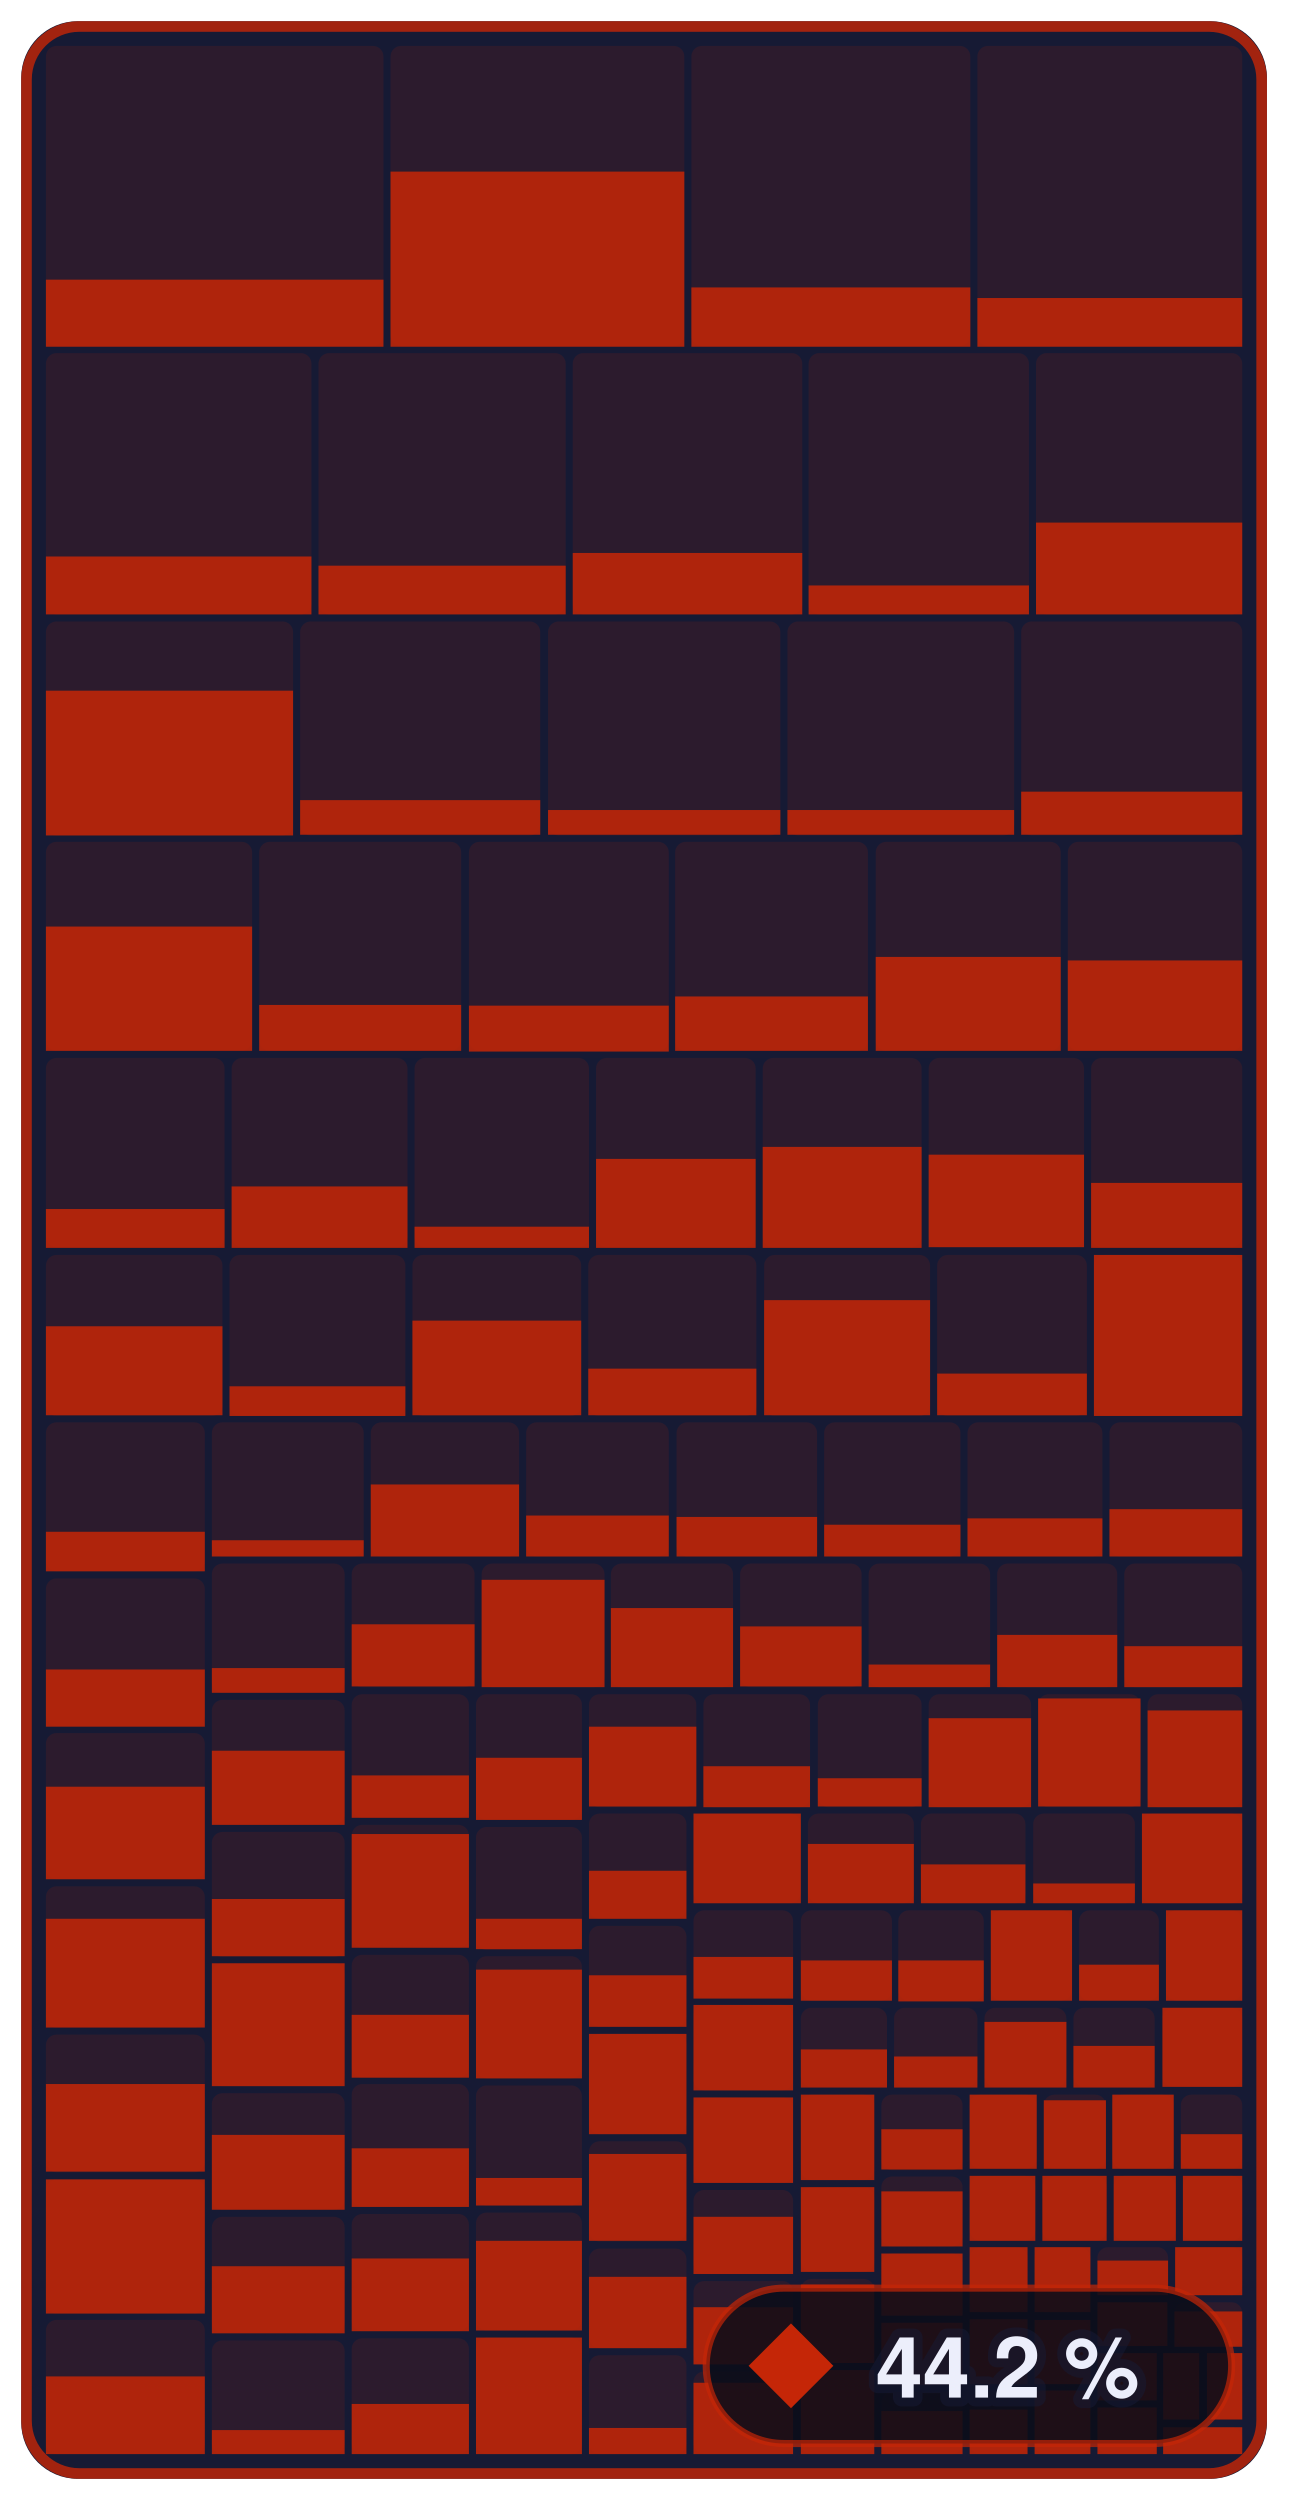
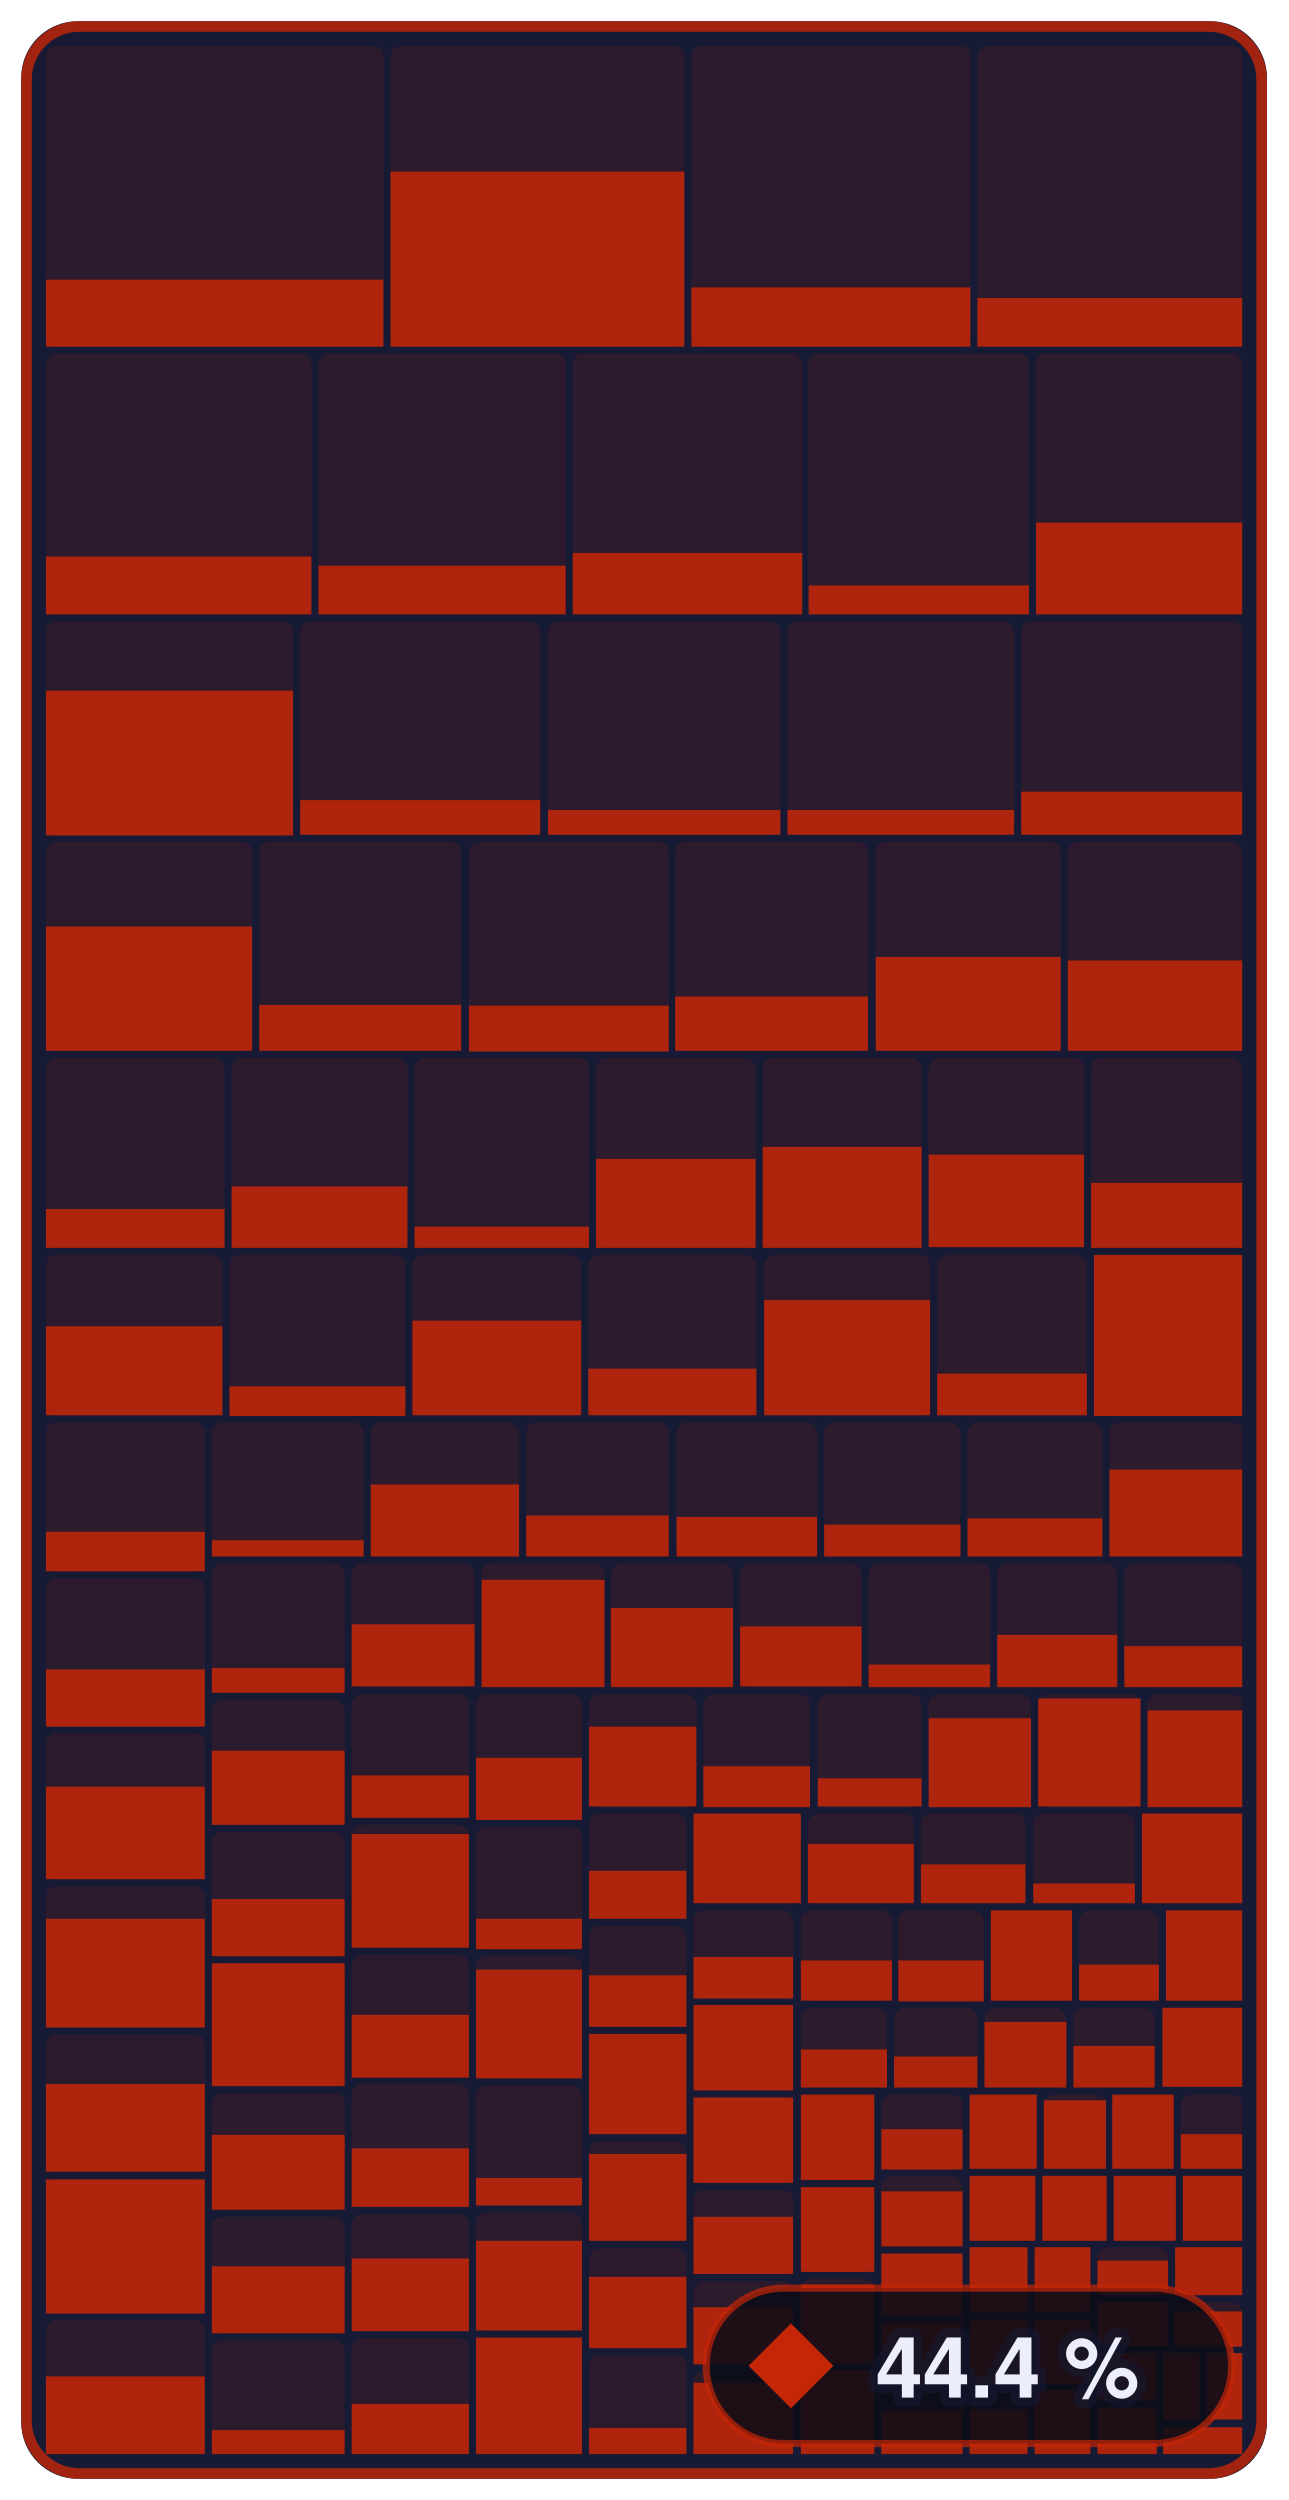
- <svg xmlns="http://www.w3.org/2000/svg" width="182.4" height="354" viewBox="0 0 182.4 354" role="img" aria-label="Enemies &amp; bosses: 44.2 % of 679,252 bytes of code matched, 1,069 of 1,339 functions">
+ <svg xmlns="http://www.w3.org/2000/svg" width="182.4" height="354" viewBox="0 0 182.4 354" role="img" aria-label="Enemies &amp; bosses: 44.4 % of 679,252 bytes of code matched, 1,070 of 1,339 functions">
  <style>text { font-family: -apple-system, BlinkMacSystemFont, 'Segoe UI', Helvetica, Arial, sans-serif; } .mono { font-family: ui-monospace, SFMono-Regular, 'SF Mono', Menlo, Consolas, monospace; } text { paint-order: stroke; stroke: #161a34; stroke-opacity: 0.55; stroke-width: 2.5px; stroke-linejoin: round; } .rise { transform-box: fill-box; transform-origin: 50% 100%; animation: rise 1.6s cubic-bezier(.2,.8,.2,1) .2s both; } @keyframes rise { from { transform: scaleY(0); } } @media (prefers-reduced-motion: reduce) { * { animation: none !important; } }</style>
  <rect x="3" y="3" width="176.4" height="348" rx="8" fill="#161a34" />
  <rect x="6.5" y="6.5" width="47.8" height="42.5" rx="1.5" fill="#c52607" fill-opacity="0.13" />
  <rect class="rise" x="6.5" y="39.6" width="47.8" height="9.5" fill="#c52607" fill-opacity="0.85" />
  <rect x="55.3" y="6.5" width="41.6" height="42.5" rx="1.5" fill="#c52607" fill-opacity="0.13" />
  <rect class="rise" x="55.3" y="24.3" width="41.6" height="24.8" fill="#c52607" fill-opacity="0.85" />
  <rect x="97.9" y="6.5" width="39.5" height="42.5" rx="1.5" fill="#c52607" fill-opacity="0.13" />
  <rect class="rise" x="97.9" y="40.7" width="39.5" height="8.4" fill="#c52607" fill-opacity="0.85" />
  <rect x="138.4" y="6.5" width="37.5" height="42.5" rx="1.5" fill="#c52607" fill-opacity="0.13" />
  <rect class="rise" x="138.4" y="42.2" width="37.5" height="6.9" fill="#c52607" fill-opacity="0.85" />
  <rect x="6.5" y="50.0" width="37.6" height="37.0" rx="1.5" fill="#c52607" fill-opacity="0.13" />
  <rect class="rise" x="6.5" y="78.8" width="37.6" height="8.2" fill="#c52607" fill-opacity="0.85" />
  <rect x="45.1" y="50.0" width="35.0" height="37.0" rx="1.5" fill="#c52607" fill-opacity="0.13" />
  <rect class="rise" x="45.1" y="80.1" width="35.0" height="6.9" fill="#c52607" fill-opacity="0.85" />
  <rect x="81.1" y="50.0" width="32.5" height="37.0" rx="1.5" fill="#c52607" fill-opacity="0.13" />
  <rect class="rise" x="81.1" y="78.3" width="32.5" height="8.7" fill="#c52607" fill-opacity="0.85" />
  <rect x="114.5" y="50.0" width="31.2" height="37.0" rx="1.5" fill="#c52607" fill-opacity="0.13" />
  <rect class="rise" x="114.5" y="82.9" width="31.2" height="4.1" fill="#c52607" fill-opacity="0.85" />
  <rect x="146.7" y="50.0" width="29.2" height="37.0" rx="1.5" fill="#c52607" fill-opacity="0.13" />
  <rect class="rise" x="146.7" y="74.0" width="29.2" height="13.0" fill="#c52607" fill-opacity="0.85" />
  <rect x="6.5" y="88.0" width="35.0" height="30.3" rx="1.5" fill="#c52607" fill-opacity="0.13" />
  <rect class="rise" x="6.5" y="97.8" width="35.0" height="20.5" fill="#c52607" fill-opacity="0.85" />
  <rect x="42.5" y="88.0" width="34.0" height="30.3" rx="1.5" fill="#c52607" fill-opacity="0.13" />
  <rect class="rise" x="42.5" y="113.3" width="34.0" height="4.9" fill="#c52607" fill-opacity="0.85" />
  <rect x="77.6" y="88.0" width="32.9" height="30.3" rx="1.5" fill="#c52607" fill-opacity="0.13" />
  <rect class="rise" x="77.6" y="114.7" width="32.9" height="3.5" fill="#c52607" fill-opacity="0.85" />
  <rect x="111.5" y="88.0" width="32.1" height="30.3" rx="1.5" fill="#c52607" fill-opacity="0.13" />
  <rect class="rise" x="111.5" y="114.7" width="32.1" height="3.5" fill="#c52607" fill-opacity="0.85" />
  <rect x="144.6" y="88.0" width="31.3" height="30.3" rx="1.5" fill="#c52607" fill-opacity="0.13" />
  <rect class="rise" x="144.6" y="112.1" width="31.3" height="6.1" fill="#c52607" fill-opacity="0.85" />
  <rect x="6.5" y="119.2" width="29.2" height="29.6" rx="1.5" fill="#c52607" fill-opacity="0.13" />
  <rect class="rise" x="6.5" y="131.2" width="29.2" height="17.6" fill="#c52607" fill-opacity="0.85" />
  <rect x="36.7" y="119.2" width="28.6" height="29.6" rx="1.5" fill="#c52607" fill-opacity="0.13" />
  <rect class="rise" x="36.7" y="142.3" width="28.6" height="6.5" fill="#c52607" fill-opacity="0.85" />
  <rect x="66.4" y="119.2" width="28.3" height="29.6" rx="1.5" fill="#c52607" fill-opacity="0.13" />
  <rect class="rise" x="66.4" y="142.4" width="28.3" height="6.5" fill="#c52607" fill-opacity="0.85" />
  <rect x="95.6" y="119.2" width="27.3" height="29.6" rx="1.5" fill="#c52607" fill-opacity="0.13" />
  <rect class="rise" x="95.6" y="141.1" width="27.3" height="7.7" fill="#c52607" fill-opacity="0.85" />
  <rect x="124.0" y="119.2" width="26.2" height="29.6" rx="1.5" fill="#c52607" fill-opacity="0.13" />
  <rect class="rise" x="124.0" y="135.5" width="26.2" height="13.3" fill="#c52607" fill-opacity="0.85" />
  <rect x="151.2" y="119.2" width="24.7" height="29.6" rx="1.5" fill="#c52607" fill-opacity="0.13" />
  <rect class="rise" x="151.2" y="136.0" width="24.7" height="12.8" fill="#c52607" fill-opacity="0.85" />
  <rect x="6.5" y="149.8" width="25.3" height="26.8" rx="1.5" fill="#c52607" fill-opacity="0.13" />
  <rect class="rise" x="6.5" y="171.2" width="25.3" height="5.5" fill="#c52607" fill-opacity="0.85" />
  <rect x="32.8" y="149.8" width="24.9" height="26.8" rx="1.5" fill="#c52607" fill-opacity="0.13" />
  <rect class="rise" x="32.8" y="168.0" width="24.9" height="8.7" fill="#c52607" fill-opacity="0.85" />
  <rect x="58.7" y="149.8" width="24.7" height="26.8" rx="1.5" fill="#c52607" fill-opacity="0.13" />
  <rect class="rise" x="58.7" y="173.7" width="24.7" height="3.0" fill="#c52607" fill-opacity="0.85" />
  <rect x="84.4" y="149.8" width="22.6" height="26.8" rx="1.5" fill="#c52607" fill-opacity="0.13" />
  <rect class="rise" x="84.4" y="164.1" width="22.6" height="12.6" fill="#c52607" fill-opacity="0.85" />
  <rect x="108.0" y="149.8" width="22.5" height="26.8" rx="1.5" fill="#c52607" fill-opacity="0.13" />
  <rect class="rise" x="108.0" y="162.4" width="22.5" height="14.3" fill="#c52607" fill-opacity="0.85" />
  <rect x="131.5" y="149.8" width="22.0" height="26.8" rx="1.5" fill="#c52607" fill-opacity="0.13" />
  <rect class="rise" x="131.5" y="163.5" width="22.0" height="13.1" fill="#c52607" fill-opacity="0.85" />
  <rect x="154.5" y="149.8" width="21.4" height="26.8" rx="1.5" fill="#c52607" fill-opacity="0.13" />
  <rect class="rise" x="154.5" y="167.5" width="21.4" height="9.2" fill="#c52607" fill-opacity="0.85" />
  <rect x="6.5" y="177.7" width="25.0" height="22.8" rx="1.5" fill="#c52607" fill-opacity="0.13" />
  <rect class="rise" x="6.5" y="187.8" width="25.0" height="12.6" fill="#c52607" fill-opacity="0.85" />
  <rect x="32.5" y="177.7" width="24.9" height="22.8" rx="1.5" fill="#c52607" fill-opacity="0.13" />
  <rect class="rise" x="32.5" y="196.3" width="24.9" height="4.2" fill="#c52607" fill-opacity="0.85" />
  <rect x="58.4" y="177.7" width="23.9" height="22.8" rx="1.5" fill="#c52607" fill-opacity="0.13" />
  <rect class="rise" x="58.4" y="187.0" width="23.9" height="13.4" fill="#c52607" fill-opacity="0.85" />
  <rect x="83.3" y="177.7" width="23.8" height="22.8" rx="1.5" fill="#c52607" fill-opacity="0.13" />
  <rect class="rise" x="83.3" y="193.8" width="23.8" height="6.6" fill="#c52607" fill-opacity="0.85" />
  <rect x="108.2" y="177.7" width="23.5" height="22.8" rx="1.5" fill="#c52607" fill-opacity="0.13" />
  <rect class="rise" x="108.2" y="184.1" width="23.5" height="16.3" fill="#c52607" fill-opacity="0.85" />
  <rect x="132.7" y="177.7" width="21.2" height="22.8" rx="1.5" fill="#c52607" fill-opacity="0.13" />
  <rect class="rise" x="132.7" y="194.5" width="21.2" height="5.9" fill="#c52607" fill-opacity="0.85" />
  <rect x="154.9" y="177.7" width="21.0" height="22.8" rx="1.5" fill="#c52607" fill-opacity="0.13" />
  <rect class="rise" x="154.9" y="177.7" width="21.0" height="22.8" fill="#c52607" fill-opacity="0.85" />
  <rect x="6.5" y="201.4" width="22.5" height="21.1" rx="1.5" fill="#c52607" fill-opacity="0.13" />
  <rect class="rise" x="6.5" y="216.9" width="22.5" height="5.6" fill="#c52607" fill-opacity="0.85" />
  <rect x="6.5" y="223.5" width="22.5" height="20.9" rx="1.5" fill="#c52607" fill-opacity="0.13" />
  <rect class="rise" x="6.5" y="236.4" width="22.5" height="8.1" fill="#c52607" fill-opacity="0.85" />
  <rect x="6.5" y="245.4" width="22.5" height="20.7" rx="1.5" fill="#c52607" fill-opacity="0.13" />
  <rect class="rise" x="6.5" y="253.0" width="22.5" height="13.1" fill="#c52607" fill-opacity="0.85" />
  <rect x="6.5" y="267.1" width="22.5" height="20.0" rx="1.5" fill="#c52607" fill-opacity="0.13" />
  <rect class="rise" x="6.5" y="271.7" width="22.5" height="15.4" fill="#c52607" fill-opacity="0.85" />
  <rect x="6.5" y="288.1" width="22.5" height="19.5" rx="1.5" fill="#c52607" fill-opacity="0.13" />
  <rect class="rise" x="6.5" y="295.1" width="22.5" height="12.4" fill="#c52607" fill-opacity="0.85" />
  <rect x="6.5" y="308.6" width="22.5" height="19.0" rx="1.5" fill="#c52607" fill-opacity="0.13" />
  <rect class="rise" x="6.5" y="308.6" width="22.5" height="19.0" fill="#c52607" fill-opacity="0.85" />
  <rect x="6.5" y="328.5" width="22.5" height="19.0" rx="1.5" fill="#c52607" fill-opacity="0.13" />
  <rect class="rise" x="6.5" y="336.5" width="22.5" height="11.0" fill="#c52607" fill-opacity="0.85" />
  <rect x="30.0" y="201.4" width="21.5" height="19.0" rx="1.5" fill="#c52607" fill-opacity="0.13" />
  <rect class="rise" x="30.0" y="218.1" width="21.5" height="2.3" fill="#c52607" fill-opacity="0.85" />
  <rect x="52.5" y="201.4" width="21.0" height="19.0" rx="1.5" fill="#c52607" fill-opacity="0.13" />
  <rect class="rise" x="52.5" y="210.2" width="21.0" height="10.2" fill="#c52607" fill-opacity="0.85" />
  <rect x="74.5" y="201.4" width="20.2" height="19.0" rx="1.5" fill="#c52607" fill-opacity="0.13" />
  <rect class="rise" x="74.5" y="214.6" width="20.2" height="5.8" fill="#c52607" fill-opacity="0.85" />
  <rect x="95.8" y="201.4" width="19.9" height="19.0" rx="1.5" fill="#c52607" fill-opacity="0.13" />
  <rect class="rise" x="95.8" y="214.8" width="19.9" height="5.6" fill="#c52607" fill-opacity="0.85" />
  <rect x="116.7" y="201.4" width="19.3" height="19.0" rx="1.5" fill="#c52607" fill-opacity="0.13" />
  <rect class="rise" x="116.7" y="215.9" width="19.3" height="4.5" fill="#c52607" fill-opacity="0.85" />
  <rect x="137.0" y="201.4" width="19.1" height="19.0" rx="1.5" fill="#c52607" fill-opacity="0.13" />
  <rect class="rise" x="137.0" y="215.0" width="19.1" height="5.4" fill="#c52607" fill-opacity="0.85" />
  <rect x="157.1" y="201.4" width="18.8" height="19.0" rx="1.5" fill="#c52607" fill-opacity="0.13" />
-   <rect class="rise" x="157.1" y="213.7" width="18.8" height="6.7" fill="#c52607" fill-opacity="0.85" />
+   <rect class="rise" x="157.1" y="208.1" width="18.8" height="12.3" fill="#c52607" fill-opacity="0.85" />
  <rect x="30.0" y="221.4" width="18.8" height="18.3" rx="1.5" fill="#c52607" fill-opacity="0.13" />
  <rect class="rise" x="30.0" y="236.2" width="18.8" height="3.5" fill="#c52607" fill-opacity="0.85" />
  <rect x="30.0" y="240.7" width="18.8" height="17.7" rx="1.5" fill="#c52607" fill-opacity="0.13" />
  <rect class="rise" x="30.0" y="247.9" width="18.8" height="10.5" fill="#c52607" fill-opacity="0.85" />
  <rect x="30.0" y="259.4" width="18.8" height="17.7" rx="1.5" fill="#c52607" fill-opacity="0.13" />
  <rect class="rise" x="30.0" y="268.9" width="18.8" height="8.1" fill="#c52607" fill-opacity="0.85" />
  <rect x="30.0" y="278.0" width="18.8" height="17.4" rx="1.5" fill="#c52607" fill-opacity="0.13" />
  <rect class="rise" x="30.0" y="278.0" width="18.8" height="17.4" fill="#c52607" fill-opacity="0.85" />
  <rect x="30.0" y="296.4" width="18.8" height="16.5" rx="1.5" fill="#c52607" fill-opacity="0.13" />
  <rect class="rise" x="30.0" y="302.3" width="18.8" height="10.6" fill="#c52607" fill-opacity="0.85" />
  <rect x="30.0" y="313.9" width="18.8" height="16.4" rx="1.5" fill="#c52607" fill-opacity="0.13" />
  <rect class="rise" x="30.0" y="320.9" width="18.8" height="9.5" fill="#c52607" fill-opacity="0.85" />
  <rect x="30.0" y="331.4" width="18.8" height="16.1" rx="1.5" fill="#c52607" fill-opacity="0.13" />
  <rect class="rise" x="30.0" y="344.1" width="18.8" height="3.4" fill="#c52607" fill-opacity="0.85" />
  <rect x="49.8" y="221.4" width="17.4" height="17.5" rx="1.5" fill="#c52607" fill-opacity="0.13" />
  <rect class="rise" x="49.8" y="230.0" width="17.4" height="8.8" fill="#c52607" fill-opacity="0.85" />
  <rect x="68.2" y="221.4" width="17.4" height="17.5" rx="1.5" fill="#c52607" fill-opacity="0.13" />
  <rect class="rise" x="68.2" y="223.7" width="17.4" height="15.2" fill="#c52607" fill-opacity="0.85" />
  <rect x="86.5" y="221.4" width="17.3" height="17.5" rx="1.5" fill="#c52607" fill-opacity="0.13" />
  <rect class="rise" x="86.5" y="227.7" width="17.3" height="11.2" fill="#c52607" fill-opacity="0.85" />
  <rect x="104.8" y="221.4" width="17.2" height="17.5" rx="1.5" fill="#c52607" fill-opacity="0.13" />
  <rect class="rise" x="104.8" y="230.3" width="17.2" height="8.5" fill="#c52607" fill-opacity="0.85" />
  <rect x="123.0" y="221.4" width="17.2" height="17.5" rx="1.5" fill="#c52607" fill-opacity="0.13" />
  <rect class="rise" x="123.0" y="235.7" width="17.2" height="3.2" fill="#c52607" fill-opacity="0.85" />
  <rect x="141.2" y="221.4" width="17.0" height="17.5" rx="1.5" fill="#c52607" fill-opacity="0.13" />
  <rect class="rise" x="141.2" y="231.5" width="17.0" height="7.4" fill="#c52607" fill-opacity="0.85" />
  <rect x="159.2" y="221.4" width="16.7" height="17.5" rx="1.5" fill="#c52607" fill-opacity="0.13" />
  <rect class="rise" x="159.2" y="233.1" width="16.7" height="5.8" fill="#c52607" fill-opacity="0.85" />
  <rect x="49.8" y="239.9" width="16.6" height="17.5" rx="1.5" fill="#c52607" fill-opacity="0.13" />
  <rect class="rise" x="49.8" y="251.4" width="16.6" height="6.0" fill="#c52607" fill-opacity="0.85" />
  <rect x="49.8" y="258.4" width="16.6" height="17.4" rx="1.5" fill="#c52607" fill-opacity="0.13" />
  <rect class="rise" x="49.8" y="259.7" width="16.6" height="16.1" fill="#c52607" fill-opacity="0.85" />
  <rect x="49.8" y="276.8" width="16.6" height="17.4" rx="1.5" fill="#c52607" fill-opacity="0.13" />
  <rect class="rise" x="49.8" y="285.3" width="16.6" height="8.9" fill="#c52607" fill-opacity="0.85" />
  <rect x="49.8" y="295.1" width="16.6" height="17.4" rx="1.5" fill="#c52607" fill-opacity="0.13" />
  <rect class="rise" x="49.8" y="304.2" width="16.6" height="8.3" fill="#c52607" fill-opacity="0.85" />
  <rect x="49.8" y="313.5" width="16.6" height="16.6" rx="1.5" fill="#c52607" fill-opacity="0.13" />
  <rect class="rise" x="49.8" y="319.8" width="16.6" height="10.3" fill="#c52607" fill-opacity="0.85" />
  <rect x="49.8" y="331.1" width="16.6" height="16.4" rx="1.5" fill="#c52607" fill-opacity="0.13" />
  <rect class="rise" x="49.8" y="340.4" width="16.6" height="7.1" fill="#c52607" fill-opacity="0.85" />
  <rect x="67.4" y="239.9" width="15.0" height="17.8" rx="1.5" fill="#c52607" fill-opacity="0.13" />
  <rect class="rise" x="67.4" y="248.9" width="15.0" height="8.8" fill="#c52607" fill-opacity="0.85" />
  <rect x="67.4" y="258.7" width="15.0" height="17.4" rx="1.5" fill="#c52607" fill-opacity="0.13" />
  <rect class="rise" x="67.4" y="271.7" width="15.0" height="4.3" fill="#c52607" fill-opacity="0.85" />
  <rect x="67.4" y="277.0" width="15.0" height="17.3" rx="1.5" fill="#c52607" fill-opacity="0.13" />
  <rect class="rise" x="67.4" y="278.9" width="15.0" height="15.4" fill="#c52607" fill-opacity="0.85" />
  <rect x="67.4" y="295.3" width="15.0" height="17.0" rx="1.5" fill="#c52607" fill-opacity="0.13" />
  <rect class="rise" x="67.4" y="308.4" width="15.0" height="3.9" fill="#c52607" fill-opacity="0.85" />
  <rect x="67.4" y="313.3" width="15.0" height="16.7" rx="1.5" fill="#c52607" fill-opacity="0.13" />
  <rect class="rise" x="67.4" y="317.3" width="15.0" height="12.7" fill="#c52607" fill-opacity="0.85" />
  <rect x="67.4" y="331.0" width="15.0" height="16.5" rx="1.5" fill="#c52607" fill-opacity="0.13" />
  <rect class="rise" x="67.4" y="331.0" width="15.0" height="16.5" fill="#c52607" fill-opacity="0.85" />
  <rect x="83.4" y="239.9" width="15.2" height="16.0" rx="1.5" fill="#c52607" fill-opacity="0.13" />
  <rect class="rise" x="83.4" y="244.5" width="15.2" height="11.3" fill="#c52607" fill-opacity="0.85" />
  <rect x="99.6" y="239.9" width="15.1" height="16.0" rx="1.5" fill="#c52607" fill-opacity="0.13" />
  <rect class="rise" x="99.6" y="250.1" width="15.1" height="5.8" fill="#c52607" fill-opacity="0.85" />
  <rect x="115.8" y="239.9" width="14.7" height="16.0" rx="1.5" fill="#c52607" fill-opacity="0.13" />
  <rect class="rise" x="115.8" y="251.8" width="14.7" height="4.0" fill="#c52607" fill-opacity="0.85" />
  <rect x="131.5" y="239.9" width="14.5" height="16.0" rx="1.5" fill="#c52607" fill-opacity="0.13" />
  <rect class="rise" x="131.5" y="243.3" width="14.5" height="12.6" fill="#c52607" fill-opacity="0.85" />
  <rect x="147.0" y="239.9" width="14.5" height="16.0" rx="1.5" fill="#c52607" fill-opacity="0.13" />
  <rect class="rise" x="147.0" y="240.5" width="14.5" height="15.3" fill="#c52607" fill-opacity="0.85" />
  <rect x="162.5" y="239.9" width="13.4" height="16.0" rx="1.5" fill="#c52607" fill-opacity="0.13" />
  <rect class="rise" x="162.5" y="242.2" width="13.4" height="13.7" fill="#c52607" fill-opacity="0.85" />
  <rect x="83.4" y="256.8" width="13.8" height="14.9" rx="1.5" fill="#c52607" fill-opacity="0.13" />
  <rect class="rise" x="83.4" y="264.9" width="13.8" height="6.8" fill="#c52607" fill-opacity="0.85" />
  <rect x="83.4" y="272.7" width="13.8" height="14.3" rx="1.5" fill="#c52607" fill-opacity="0.13" />
  <rect class="rise" x="83.4" y="279.7" width="13.8" height="7.3" fill="#c52607" fill-opacity="0.85" />
  <rect x="83.4" y="288.0" width="13.8" height="14.2" rx="1.5" fill="#c52607" fill-opacity="0.13" />
  <rect class="rise" x="83.4" y="288.0" width="13.8" height="14.2" fill="#c52607" fill-opacity="0.85" />
  <rect x="83.4" y="303.2" width="13.8" height="14.2" rx="1.5" fill="#c52607" fill-opacity="0.13" />
  <rect class="rise" x="83.4" y="305.0" width="13.8" height="12.3" fill="#c52607" fill-opacity="0.85" />
  <rect x="83.4" y="318.4" width="13.8" height="14.1" rx="1.5" fill="#c52607" fill-opacity="0.13" />
  <rect class="rise" x="83.4" y="322.4" width="13.8" height="10.1" fill="#c52607" fill-opacity="0.85" />
  <rect x="83.4" y="333.5" width="13.8" height="14.0" rx="1.5" fill="#c52607" fill-opacity="0.13" />
  <rect class="rise" x="83.4" y="343.8" width="13.8" height="3.7" fill="#c52607" fill-opacity="0.85" />
  <rect x="98.2" y="256.8" width="15.2" height="12.7" rx="1.5" fill="#c52607" fill-opacity="0.13" />
  <rect class="rise" x="98.2" y="256.8" width="15.2" height="12.7" fill="#c52607" fill-opacity="0.85" />
  <rect x="114.4" y="256.8" width="15.0" height="12.7" rx="1.5" fill="#c52607" fill-opacity="0.13" />
  <rect class="rise" x="114.4" y="261.1" width="15.0" height="8.4" fill="#c52607" fill-opacity="0.85" />
  <rect x="130.4" y="256.8" width="14.8" height="12.7" rx="1.5" fill="#c52607" fill-opacity="0.13" />
  <rect class="rise" x="130.4" y="264.0" width="14.8" height="5.5" fill="#c52607" fill-opacity="0.85" />
  <rect x="146.3" y="256.8" width="14.4" height="12.7" rx="1.5" fill="#c52607" fill-opacity="0.13" />
  <rect class="rise" x="146.3" y="266.7" width="14.4" height="2.8" fill="#c52607" fill-opacity="0.85" />
  <rect x="161.7" y="256.8" width="14.2" height="12.7" rx="1.5" fill="#c52607" fill-opacity="0.13" />
  <rect class="rise" x="161.7" y="256.8" width="14.2" height="12.7" fill="#c52607" fill-opacity="0.85" />
  <rect x="98.2" y="270.5" width="14.1" height="12.4" rx="1.5" fill="#c52607" fill-opacity="0.13" />
  <rect class="rise" x="98.2" y="277.1" width="14.1" height="5.9" fill="#c52607" fill-opacity="0.85" />
  <rect x="98.2" y="283.9" width="14.1" height="12.1" rx="1.5" fill="#c52607" fill-opacity="0.13" />
  <rect class="rise" x="98.2" y="283.9" width="14.1" height="12.1" fill="#c52607" fill-opacity="0.85" />
  <rect x="98.2" y="297.0" width="14.1" height="12.1" rx="1.5" fill="#c52607" fill-opacity="0.13" />
  <rect class="rise" x="98.2" y="297.0" width="14.1" height="12.1" fill="#c52607" fill-opacity="0.85" />
  <rect x="98.2" y="310.1" width="14.1" height="11.9" rx="1.5" fill="#c52607" fill-opacity="0.13" />
  <rect class="rise" x="98.2" y="313.9" width="14.1" height="8.1" fill="#c52607" fill-opacity="0.85" />
  <rect x="98.2" y="323.0" width="14.1" height="11.8" rx="1.5" fill="#c52607" fill-opacity="0.13" />
  <rect class="rise" x="98.2" y="326.7" width="14.1" height="8.1" fill="#c52607" fill-opacity="0.85" />
  <rect x="98.2" y="335.8" width="14.1" height="11.7" rx="1.5" fill="#c52607" fill-opacity="0.13" />
  <rect class="rise" x="98.2" y="337.4" width="14.1" height="10.1" fill="#c52607" fill-opacity="0.85" />
  <rect x="113.4" y="270.5" width="12.9" height="12.8" rx="1.5" fill="#c52607" fill-opacity="0.13" />
  <rect class="rise" x="113.4" y="277.6" width="12.9" height="5.7" fill="#c52607" fill-opacity="0.85" />
  <rect x="127.2" y="270.5" width="12.1" height="12.8" rx="1.5" fill="#c52607" fill-opacity="0.13" />
  <rect class="rise" x="127.2" y="277.6" width="12.1" height="5.8" fill="#c52607" fill-opacity="0.85" />
  <rect x="140.3" y="270.5" width="11.5" height="12.8" rx="1.5" fill="#c52607" fill-opacity="0.13" />
  <rect class="rise" x="140.3" y="270.5" width="11.5" height="12.8" fill="#c52607" fill-opacity="0.85" />
  <rect x="152.8" y="270.5" width="11.3" height="12.8" rx="1.5" fill="#c52607" fill-opacity="0.13" />
  <rect class="rise" x="152.8" y="278.2" width="11.3" height="5.1" fill="#c52607" fill-opacity="0.85" />
  <rect x="165.1" y="270.5" width="10.8" height="12.8" rx="1.5" fill="#c52607" fill-opacity="0.13" />
  <rect class="rise" x="165.1" y="270.5" width="10.8" height="12.8" fill="#c52607" fill-opacity="0.85" />
  <rect x="113.4" y="284.3" width="12.2" height="11.2" rx="1.5" fill="#c52607" fill-opacity="0.13" />
  <rect class="rise" x="113.4" y="290.2" width="12.2" height="5.4" fill="#c52607" fill-opacity="0.85" />
  <rect x="126.6" y="284.3" width="11.8" height="11.2" rx="1.5" fill="#c52607" fill-opacity="0.13" />
  <rect class="rise" x="126.6" y="291.2" width="11.8" height="4.4" fill="#c52607" fill-opacity="0.85" />
  <rect x="139.4" y="284.3" width="11.6" height="11.2" rx="1.5" fill="#c52607" fill-opacity="0.13" />
  <rect class="rise" x="139.4" y="286.3" width="11.6" height="9.3" fill="#c52607" fill-opacity="0.85" />
  <rect x="152.0" y="284.3" width="11.5" height="11.2" rx="1.5" fill="#c52607" fill-opacity="0.13" />
  <rect class="rise" x="152.0" y="289.7" width="11.5" height="5.9" fill="#c52607" fill-opacity="0.85" />
  <rect x="164.6" y="284.3" width="11.3" height="11.2" rx="1.5" fill="#c52607" fill-opacity="0.13" />
  <rect class="rise" x="164.6" y="284.3" width="11.3" height="11.2" fill="#c52607" fill-opacity="0.85" />
  <rect x="113.4" y="296.6" width="10.4" height="12.1" rx="1.5" fill="#c52607" fill-opacity="0.13" />
  <rect class="rise" x="113.4" y="296.6" width="10.4" height="12.1" fill="#c52607" fill-opacity="0.85" />
  <rect x="113.4" y="309.7" width="10.4" height="12.0" rx="1.5" fill="#c52607" fill-opacity="0.13" />
  <rect class="rise" x="113.4" y="309.7" width="10.4" height="12.0" fill="#c52607" fill-opacity="0.85" />
  <rect x="113.4" y="322.7" width="10.4" height="11.9" rx="1.5" fill="#c52607" fill-opacity="0.13" />
  <rect class="rise" x="113.4" y="323.5" width="10.4" height="11.1" fill="#c52607" fill-opacity="0.85" />
  <rect x="113.4" y="335.6" width="10.4" height="11.9" rx="1.5" fill="#c52607" fill-opacity="0.13" />
  <rect class="rise" x="113.4" y="335.6" width="10.4" height="11.9" fill="#c52607" fill-opacity="0.85" />
  <rect x="124.8" y="296.6" width="11.5" height="10.7" rx="1.5" fill="#c52607" fill-opacity="0.13" />
  <rect class="rise" x="124.8" y="301.5" width="11.5" height="5.7" fill="#c52607" fill-opacity="0.85" />
  <rect x="124.8" y="308.2" width="11.5" height="9.9" rx="1.5" fill="#c52607" fill-opacity="0.13" />
  <rect class="rise" x="124.8" y="310.3" width="11.5" height="7.8" fill="#c52607" fill-opacity="0.85" />
  <rect x="124.8" y="319.1" width="11.5" height="8.8" rx="1.5" fill="#c52607" fill-opacity="0.13" />
  <rect class="rise" x="124.8" y="319.1" width="11.5" height="8.8" fill="#c52607" fill-opacity="0.85" />
  <rect x="124.8" y="328.9" width="11.5" height="8.8" rx="1.5" fill="#c52607" fill-opacity="0.13" />
  <rect class="rise" x="124.8" y="328.9" width="11.5" height="8.8" fill="#c52607" fill-opacity="0.85" />
  <rect x="124.8" y="338.7" width="11.5" height="8.8" rx="1.5" fill="#c52607" fill-opacity="0.13" />
  <rect class="rise" x="124.8" y="341.4" width="11.5" height="6.1" fill="#c52607" fill-opacity="0.85" />
  <rect x="137.3" y="296.6" width="9.5" height="10.5" rx="1.5" fill="#c52607" fill-opacity="0.13" />
  <rect class="rise" x="137.3" y="296.6" width="9.5" height="10.5" fill="#c52607" fill-opacity="0.85" />
  <rect x="147.8" y="296.6" width="8.8" height="10.5" rx="1.5" fill="#c52607" fill-opacity="0.13" />
  <rect class="rise" x="147.8" y="297.4" width="8.8" height="9.7" fill="#c52607" fill-opacity="0.85" />
  <rect x="157.5" y="296.6" width="8.7" height="10.5" rx="1.5" fill="#c52607" fill-opacity="0.13" />
  <rect class="rise" x="157.5" y="296.6" width="8.7" height="10.5" fill="#c52607" fill-opacity="0.85" />
  <rect x="167.2" y="296.6" width="8.7" height="10.5" rx="1.5" fill="#c52607" fill-opacity="0.13" />
  <rect class="rise" x="167.2" y="302.2" width="8.7" height="4.9" fill="#c52607" fill-opacity="0.85" />
  <rect x="137.3" y="308.1" width="9.3" height="9.2" rx="1.5" fill="#c52607" fill-opacity="0.13" />
  <rect class="rise" x="137.3" y="308.1" width="9.3" height="9.2" fill="#c52607" fill-opacity="0.85" />
  <rect x="147.6" y="308.1" width="9.1" height="9.2" rx="1.5" fill="#c52607" fill-opacity="0.13" />
  <rect class="rise" x="147.6" y="308.1" width="9.1" height="9.2" fill="#c52607" fill-opacity="0.85" />
  <rect x="157.7" y="308.1" width="8.8" height="9.2" rx="1.5" fill="#c52607" fill-opacity="0.13" />
  <rect class="rise" x="157.7" y="308.1" width="8.8" height="9.2" fill="#c52607" fill-opacity="0.85" />
  <rect x="167.5" y="308.1" width="8.4" height="9.2" rx="1.5" fill="#c52607" fill-opacity="0.13" />
  <rect class="rise" x="167.5" y="308.1" width="8.4" height="9.2" fill="#c52607" fill-opacity="0.85" />
  <rect x="137.3" y="318.2" width="8.2" height="9.2" rx="1.5" fill="#c52607" fill-opacity="0.13" />
  <rect class="rise" x="137.3" y="318.2" width="8.2" height="9.2" fill="#c52607" fill-opacity="0.85" />
  <rect x="137.3" y="328.4" width="8.2" height="9.2" rx="1.5" fill="#c52607" fill-opacity="0.13" />
  <rect class="rise" x="137.3" y="328.4" width="8.2" height="9.2" fill="#c52607" fill-opacity="0.85" />
  <rect x="137.3" y="338.6" width="8.2" height="8.9" rx="1.5" fill="#c52607" fill-opacity="0.13" />
  <rect class="rise" x="137.3" y="341.2" width="8.2" height="6.3" fill="#c52607" fill-opacity="0.85" />
  <rect x="146.5" y="318.2" width="7.9" height="9.2" rx="1.5" fill="#c52607" fill-opacity="0.13" />
  <rect class="rise" x="146.5" y="318.2" width="7.9" height="9.2" fill="#c52607" fill-opacity="0.85" />
  <rect x="146.5" y="328.5" width="7.9" height="9.1" rx="1.5" fill="#c52607" fill-opacity="0.13" />
  <rect class="rise" x="146.5" y="328.5" width="7.9" height="9.1" fill="#c52607" fill-opacity="0.85" />
  <rect x="146.5" y="338.5" width="7.9" height="9.0" rx="1.5" fill="#c52607" fill-opacity="0.13" />
  <rect class="rise" x="146.5" y="338.5" width="7.9" height="9.0" fill="#c52607" fill-opacity="0.85" />
  <rect x="155.4" y="318.2" width="10.0" height="6.8" rx="1.5" fill="#c52607" fill-opacity="0.13" />
  <rect class="rise" x="155.4" y="320.1" width="10.0" height="4.9" fill="#c52607" fill-opacity="0.85" />
  <rect x="166.4" y="318.2" width="9.5" height="6.8" rx="1.5" fill="#c52607" fill-opacity="0.13" />
  <rect class="rise" x="166.4" y="318.2" width="9.5" height="6.8" fill="#c52607" fill-opacity="0.85" />
  <rect x="155.4" y="326.0" width="9.9" height="6.2" rx="1.5" fill="#c52607" fill-opacity="0.13" />
  <rect class="rise" x="155.4" y="326.0" width="9.9" height="6.2" fill="#c52607" fill-opacity="0.85" />
  <rect x="166.3" y="326.0" width="9.6" height="6.2" rx="1.5" fill="#c52607" fill-opacity="0.13" />
  <rect class="rise" x="166.3" y="327.3" width="9.6" height="5.0" fill="#c52607" fill-opacity="0.85" />
  <rect x="155.4" y="333.2" width="8.4" height="6.7" rx="1.5" fill="#c52607" fill-opacity="0.13" />
  <rect class="rise" x="155.4" y="333.2" width="8.4" height="6.7" fill="#c52607" fill-opacity="0.85" />
  <rect x="155.4" y="340.9" width="8.4" height="6.6" rx="1.5" fill="#c52607" fill-opacity="0.13" />
  <rect class="rise" x="155.4" y="340.9" width="8.4" height="6.6" fill="#c52607" fill-opacity="0.85" />
  <rect x="164.7" y="333.2" width="5.1" height="9.4" rx="0" fill="#c52607" fill-opacity="0.13" />
  <rect class="rise" x="164.7" y="333.2" width="5.1" height="9.4" fill="#c52607" fill-opacity="0.85" />
  <rect x="170.9" y="333.2" width="5.0" height="9.4" rx="0" fill="#c52607" fill-opacity="0.13" />
  <rect class="rise" x="170.9" y="333.2" width="5.0" height="9.4" fill="#c52607" fill-opacity="0.85" />
  <rect x="164.7" y="343.7" width="11.2" height="3.8" rx="1.5" fill="#c52607" fill-opacity="0.13" />
  <rect class="rise" x="164.7" y="343.7" width="11.2" height="3.8" fill="#c52607" fill-opacity="0.85" />
  <rect x="3.75" y="3.75" width="174.9" height="346.5" rx="7.5" fill="none" stroke="#c52607" stroke-opacity="0.8" stroke-width="1.5" />
  <rect x="100.0" y="324" width="74.4" height="22" rx="11" fill="#0b0d1a" fill-opacity="0.88" stroke="#c52607" stroke-opacity="0.7" />
  <path d="M112.0 329L118.0 335L112.0 341L106.0 335Z" fill="#c52607" />
-   <text x="124.0" y="339.5" font-size="12" font-weight="700" fill="#eceefb">44.2 %</text>
+   <text x="124.0" y="339.5" font-size="12" font-weight="700" fill="#eceefb">44.4 %</text>
</svg>
